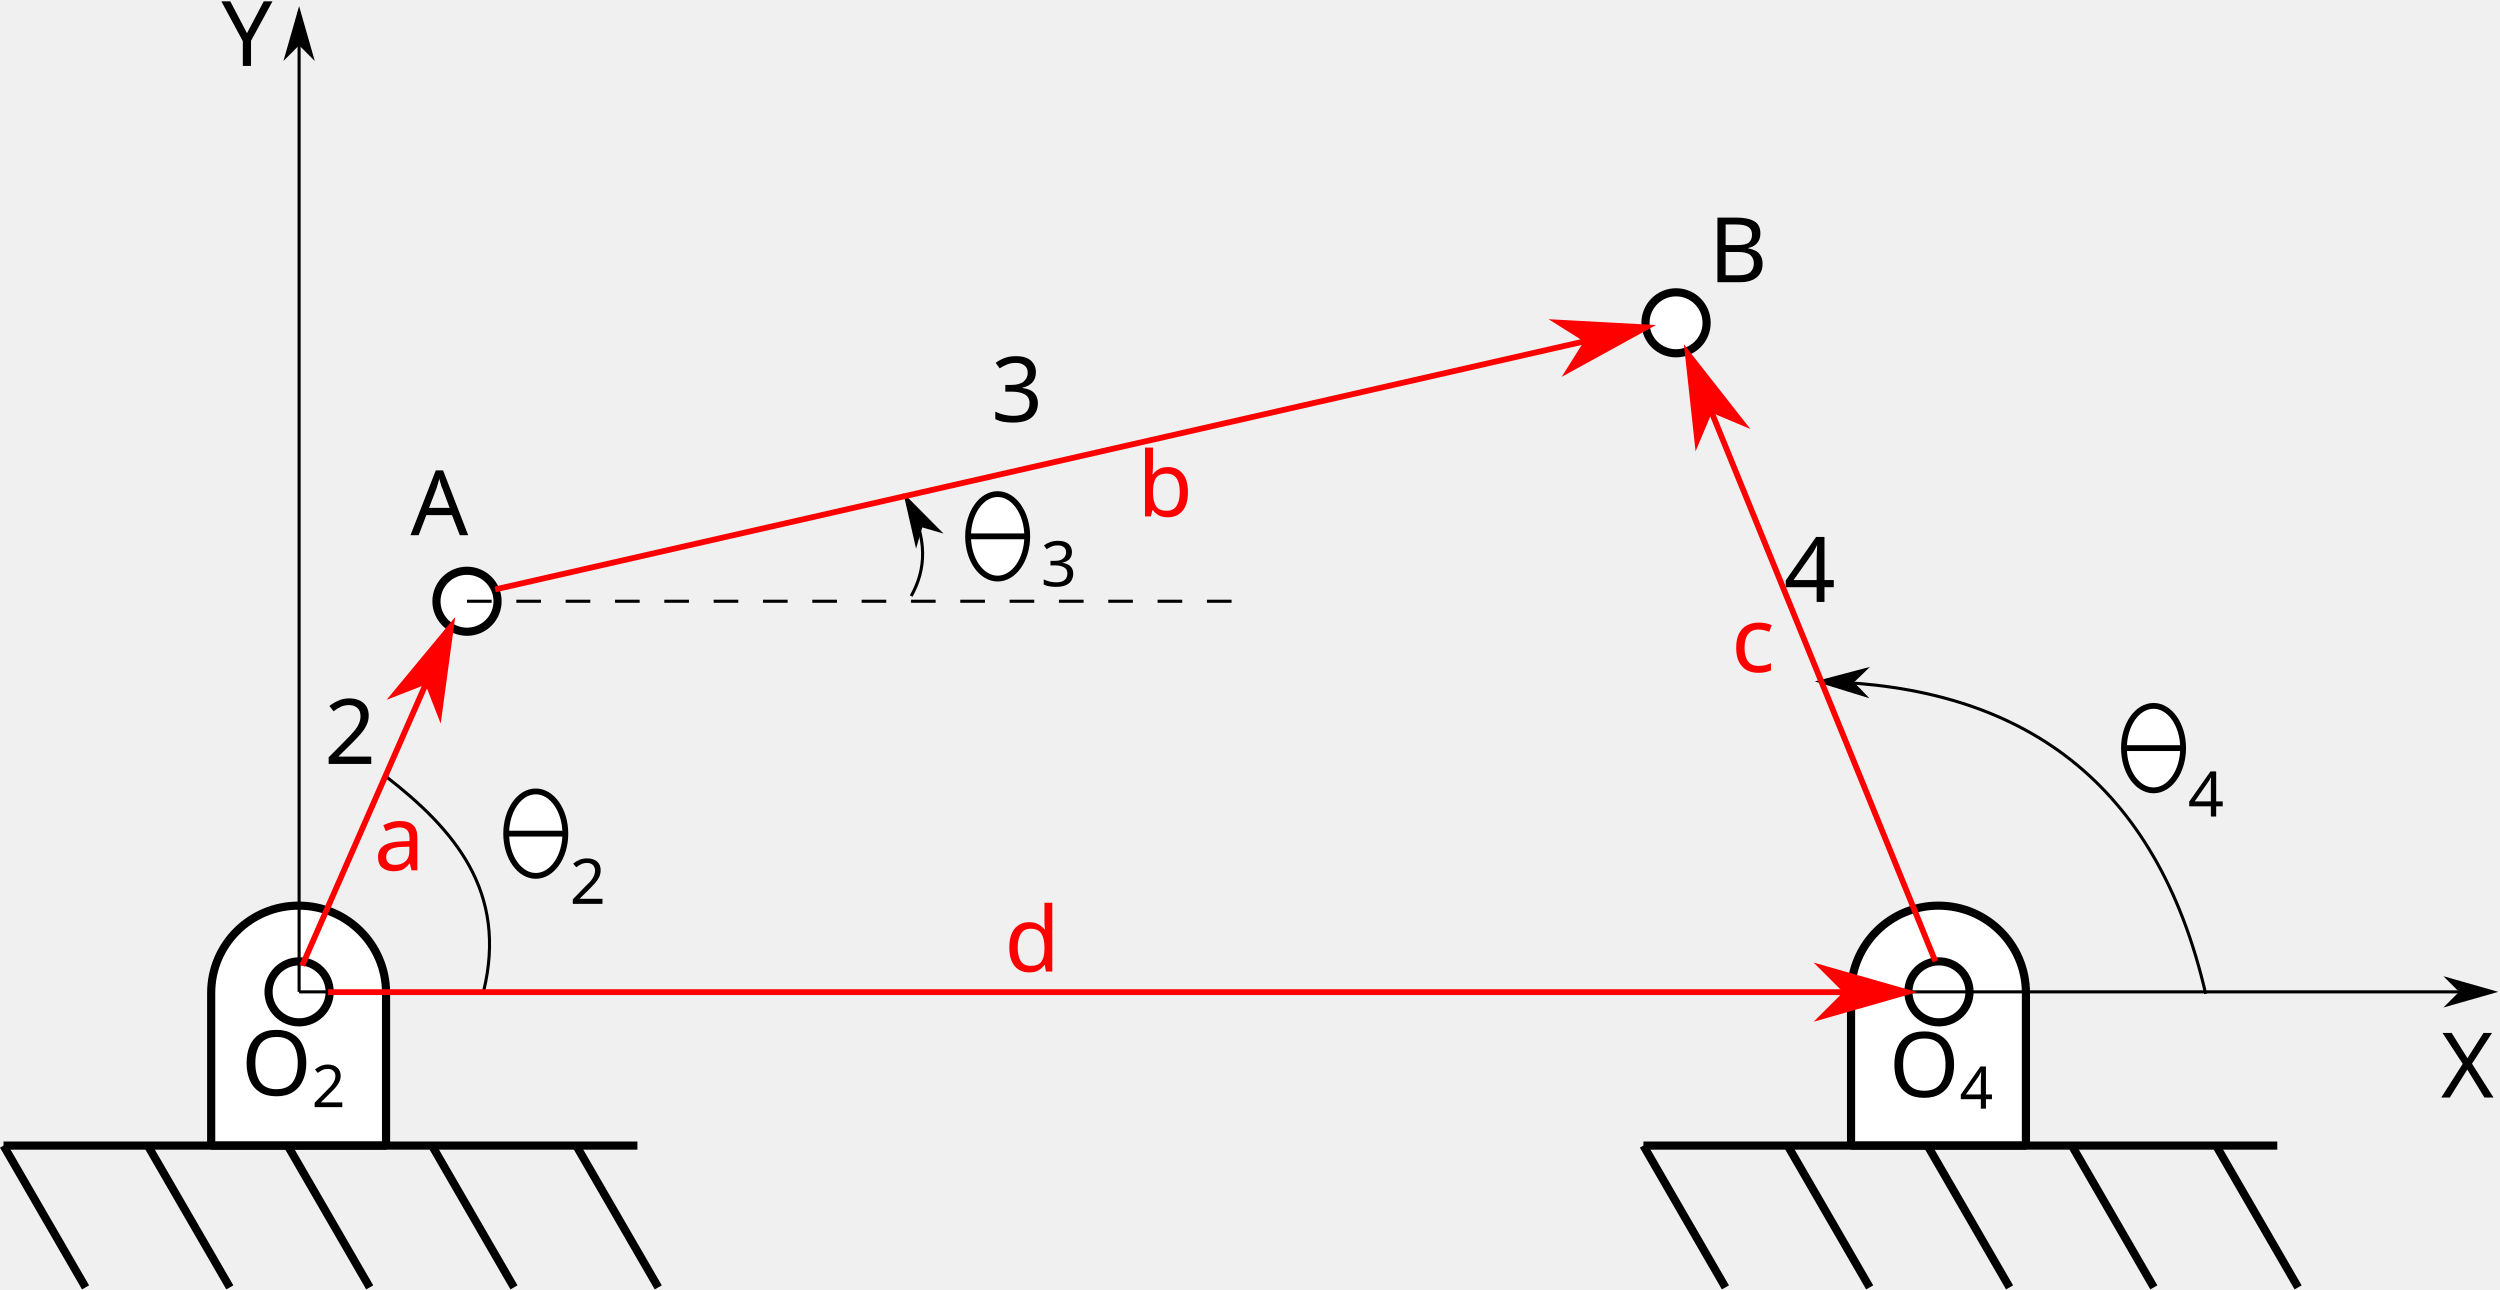
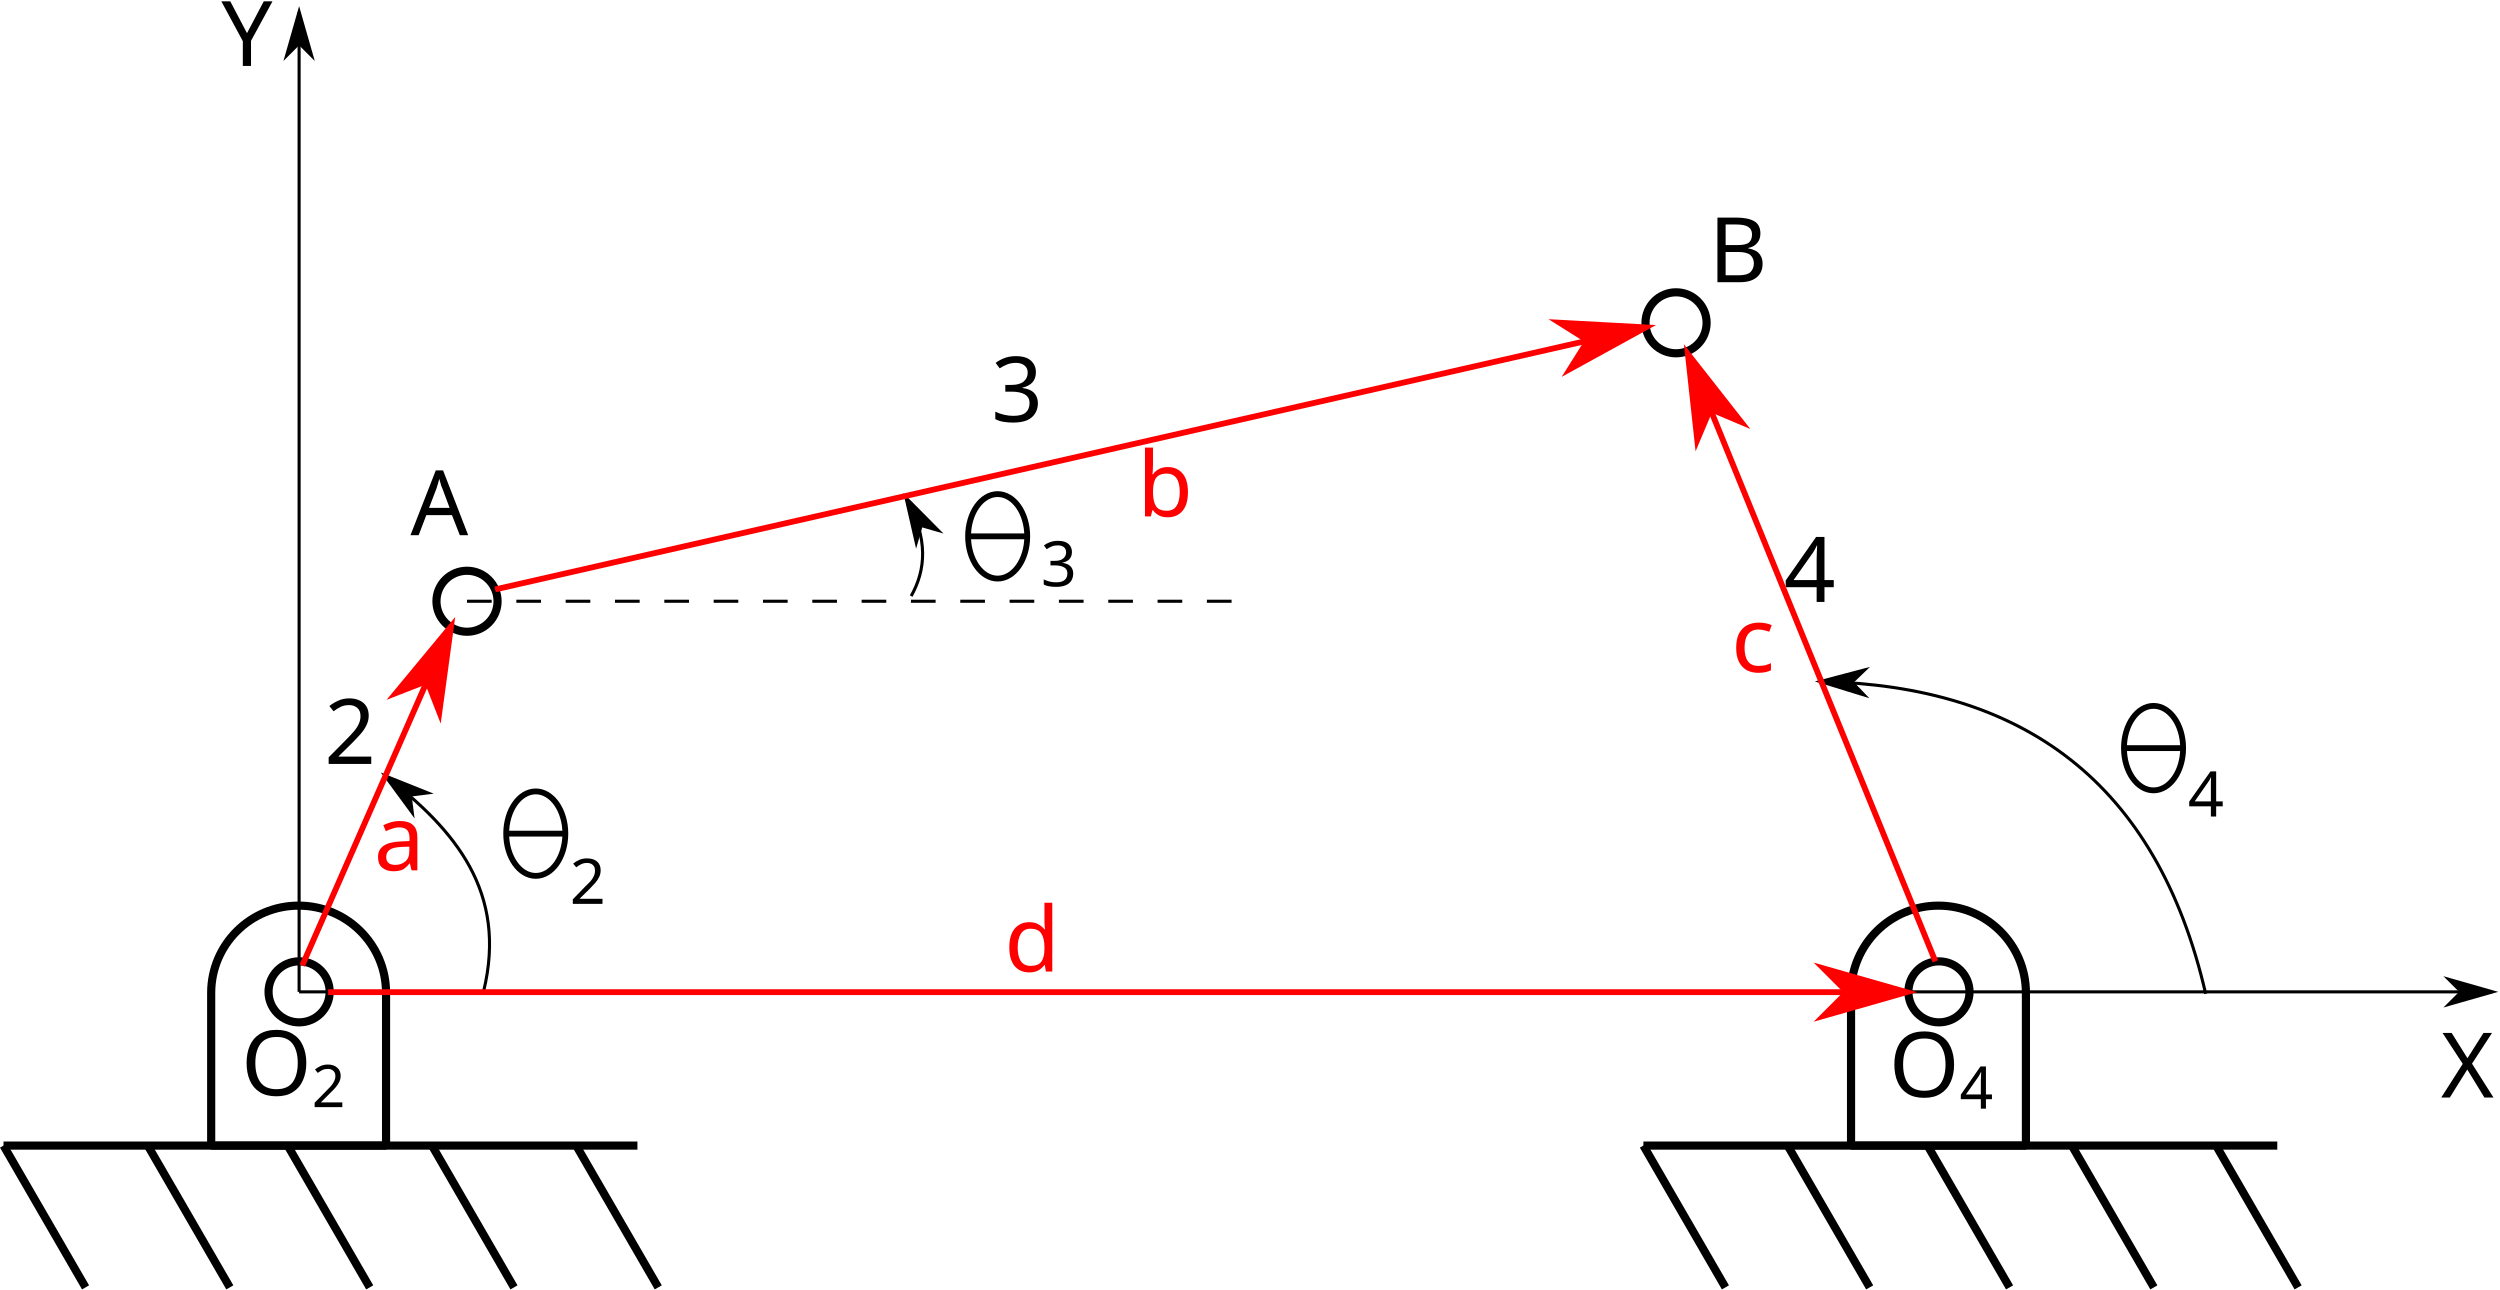
<svg xmlns="http://www.w3.org/2000/svg" width="214.589mm" height="110.678mm" viewBox="0 0 214.589 110.678" version="1.1" id="svg8">
  <defs id="defs2">
+     <marker style="overflow:visible;" id="Arrow1Lend" refX="0.0" refY="0.0" orient="auto">
+       <path transform="scale(0.8) rotate(180) translate(12.5,0)" style="fill-rule:evenodd;stroke:#000000;stroke-width:1pt;stroke-opacity:1;fill:#000000;fill-opacity:1" d="M 0.0,0.0 L 5.0,-5.0 L -12.5,0.0 L 5.0,5.0 L 0.0,0.0 z " id="path1047" />
+     </marker>
    <marker style="overflow:visible;" id="marker6515" refX="0.0" refY="0.0" orient="auto">
      <path transform="scale(0.8) rotate(180) translate(12.5,0)" style="fill-rule:evenodd;stroke:#000000;stroke-width:1pt;stroke-opacity:1;fill:#000000;fill-opacity:1" d="M 0.0,0.0 L 5.0,-5.0 L -12.5,0.0 L 5.0,5.0 L 0.0,0.0 z " id="path939" />
    </marker>
    <marker style="overflow:visible" id="marker5158" refX="0" refY="0" orient="auto">
      <path transform="matrix(-0.8,0,0,-0.8,-10,0)" style="fill:#ff0000;fill-opacity:1;fill-rule:evenodd;stroke:#ff0000;stroke-width:1pt;stroke-opacity:1" d="M 0,0 5,-5 -12.5,0 5,5 Z" id="path5156" />
    </marker>
    <marker style="overflow:visible" id="marker1962" refX="0" refY="0" orient="auto">
      <path transform="matrix(-0.8,0,0,-0.8,-10,0)" style="fill:#ff0000;fill-opacity:1;fill-rule:evenodd;stroke:#ff0000;stroke-width:1pt;stroke-opacity:1" d="M 0,0 5,-5 -12.5,0 5,5 Z" id="path1960" />
    </marker>
    <marker style="overflow:visible" id="marker1824" refX="0" refY="0" orient="auto">
      <path transform="matrix(-0.8,0,0,-0.8,-10,0)" style="fill:#ff0000;fill-opacity:1;fill-rule:evenodd;stroke:#ff0000;stroke-width:1pt;stroke-opacity:1" d="M 0,0 5,-5 -12.5,0 5,5 Z" id="path1822" />
    </marker>
    <marker style="overflow:visible" id="marker1764" refX="0" refY="0" orient="auto">
      <path transform="matrix(-0.8,0,0,-0.8,-10,0)" style="fill:#ff0000;fill-opacity:1;fill-rule:evenodd;stroke:#ff0000;stroke-width:1pt;stroke-opacity:1" d="M 0,0 5,-5 -12.5,0 5,5 Z" id="path1762" />
    </marker>
    <marker style="overflow:visible" id="marker1421" refX="0" refY="0" orient="auto">
      <path transform="matrix(-0.8,0,0,-0.8,-10,0)" style="fill:#000000;fill-opacity:1;fill-rule:evenodd;stroke:#000000;stroke-width:1pt;stroke-opacity:1" d="M 0,0 5,-5 -12.5,0 5,5 Z" id="path1419" />
    </marker>
    <marker style="overflow:visible" id="marker1375" refX="0" refY="0" orient="auto">
      <path transform="matrix(-0.8,0,0,-0.8,-10,0)" style="fill:#000000;fill-opacity:1;fill-rule:evenodd;stroke:#000000;stroke-width:1pt;stroke-opacity:1" d="M 0,0 5,-5 -12.5,0 5,5 Z" id="path1373" />
    </marker>
    <marker style="overflow:visible" id="marker1315" refX="0" refY="0" orient="auto">
      <path transform="matrix(-0.8,0,0,-0.8,-10,0)" style="fill:#000000;fill-opacity:1;fill-rule:evenodd;stroke:#000000;stroke-width:1pt;stroke-opacity:1" d="M 0,0 5,-5 -12.5,0 5,5 Z" id="path1313" />
    </marker>
    <marker style="overflow:visible" id="Arrow1Lstart" refX="0" refY="0" orient="auto">
      <path transform="matrix(0.8,0,0,0.8,10,0)" style="fill:#ff0000;fill-opacity:1;fill-rule:evenodd;stroke:#ff0000;stroke-width:1pt;stroke-opacity:1" d="M 0,0 5,-5 -12.5,0 5,5 Z" id="path987" />
    </marker>
-     <marker style="overflow:visible" id="Arrow1Lend" refX="0" refY="0" orient="auto">
-       <path transform="matrix(-0.8,0,0,-0.8,-10,0)" style="fill:#000000;fill-opacity:1;fill-rule:evenodd;stroke:#000000;stroke-width:1pt;stroke-opacity:1" d="M 0,0 5,-5 -12.5,0 5,5 Z" id="path990" />
-     </marker>
  </defs>
+   <g id="layer7">
+     <rect style="fill:#ffffff;stroke:#ffffff;stroke-width:0.865" id="rect5268" width="215.446" height="110.936" x="-0.189" y="0.189" />
+   </g>
  <g id="layer1" transform="translate(-14.69606,-50.03933)">
    <path id="path839" style="fill:#ffffff;stroke:#000000;stroke-width:0.7;stroke-linejoin:bevel;stroke-miterlimit:4;stroke-dasharray:none" d="m 40.314,127.776 a 7.505,7.489 0 0 0 -7.491,7.489 7.505,7.489 0 0 0 0,0.014 v 13.092 h 15.01 v -13.107 a 7.505,7.489 0 0 0 -7.505,-7.489 7.505,7.489 0 0 0 -0.014,0 z" />
    <path style="fill:none;stroke:#000000;stroke-width:0.7;stroke-linecap:butt;stroke-linejoin:miter;stroke-miterlimit:4;stroke-dasharray:none;stroke-opacity:1" d="M 14.999,148.372 H 69.41" id="path850" />
    <path style="fill:none;stroke:#000000;stroke-width:0.7;stroke-linecap:butt;stroke-linejoin:miter;stroke-miterlimit:4;stroke-dasharray:none;stroke-opacity:1" d="m 14.999,148.372 7.041,12.17" id="path852" />
    <path style="fill:none;stroke:#000000;stroke-width:0.7;stroke-linecap:butt;stroke-linejoin:miter;stroke-miterlimit:4;stroke-dasharray:none;stroke-opacity:1" d="m 27.382,148.372 7.041,12.17" id="path854" />
    <path style="fill:none;stroke:#000000;stroke-width:0.7;stroke-linecap:butt;stroke-linejoin:miter;stroke-miterlimit:4;stroke-dasharray:none;stroke-opacity:1" d="m 39.39,148.372 7.041,12.17" id="path856" />
    <path style="fill:none;stroke:#000000;stroke-width:0.7;stroke-linecap:butt;stroke-linejoin:miter;stroke-miterlimit:4;stroke-dasharray:none;stroke-opacity:1" d="m 51.774,148.372 7.041,12.17" id="path858" />
    <path style="fill:none;stroke:#000000;stroke-width:0.7;stroke-linecap:butt;stroke-linejoin:miter;stroke-miterlimit:4;stroke-dasharray:none;stroke-opacity:1" d="m 64.157,148.372 7.041,12.17" id="path860" />
    <ellipse style="fill:#ffffff;stroke:#000000;stroke-width:0.7;stroke-linejoin:bevel" id="path1592" cx="40.37" cy="135.176" rx="2.623" ry="2.618" />
    <g id="g967" transform="matrix(0.7091335,0,0,0.7076665,139.8094,37.90223)" style="stroke-width:1.412">
      <path id="path951" style="fill:#ffffff;stroke:#000000;stroke-width:3.735;stroke-linejoin:bevel;stroke-miterlimit:4;stroke-dasharray:none" d="M 219.924,480 A 40,40 0 0 0 180,520 a 40,40 0 0 0 0,0.076 V 590 h 80 v -70 a 40,40 0 0 0 -40,-40 40,40 0 0 0 -0.076,0 z" transform="scale(0.2645833)" />
      <path style="fill:none;stroke:#000000;stroke-width:0.988;stroke-linecap:butt;stroke-linejoin:miter;stroke-miterlimit:4;stroke-dasharray:none;stroke-opacity:1" d="M 22.49,156.104 H 99.219" id="path953" />
      <path style="fill:none;stroke:#000000;stroke-width:0.988;stroke-linecap:butt;stroke-linejoin:miter;stroke-miterlimit:4;stroke-dasharray:none;stroke-opacity:1" d="m 22.49,156.104 9.929,17.198" id="path955" />
      <path style="fill:none;stroke:#000000;stroke-width:0.988;stroke-linecap:butt;stroke-linejoin:miter;stroke-miterlimit:4;stroke-dasharray:none;stroke-opacity:1" d="m 39.952,156.104 9.929,17.198" id="path957" />
      <path style="fill:none;stroke:#000000;stroke-width:0.988;stroke-linecap:butt;stroke-linejoin:miter;stroke-miterlimit:4;stroke-dasharray:none;stroke-opacity:1" d="m 56.885,156.104 9.929,17.198" id="path959" />
      <path style="fill:none;stroke:#000000;stroke-width:0.988;stroke-linecap:butt;stroke-linejoin:miter;stroke-miterlimit:4;stroke-dasharray:none;stroke-opacity:1" d="m 74.348,156.104 9.929,17.198" id="path961" />
      <path style="fill:none;stroke:#000000;stroke-width:0.988;stroke-linecap:butt;stroke-linejoin:miter;stroke-miterlimit:4;stroke-dasharray:none;stroke-opacity:1" d="m 91.81,156.104 9.929,17.198" id="path963" />
      <circle style="fill:#ffffff;stroke:#000000;stroke-width:0.988;stroke-linejoin:bevel" id="circle965" cx="58.266" cy="137.457" r="3.699" />
    </g>
    <ellipse style="fill:#ffffff;stroke:#000000;stroke-width:0.7;stroke-linejoin:bevel" id="ellipse979" cx="54.782" cy="101.648" rx="2.623" ry="2.618" />
    <ellipse style="fill:#ffffff;stroke:#000000;stroke-width:0.7;stroke-linejoin:bevel" id="ellipse981" cx="158.561" cy="77.747" rx="2.623" ry="2.618" />
    <path style="fill:none;stroke:#000000;stroke-width:0.265px;stroke-linecap:butt;stroke-linejoin:miter;stroke-opacity:1;marker-end:url(#marker1315)" d="M 40.37,135.176 V 51.079" id="path983" />
    <path style="fill:none;stroke:#000000;stroke-width:0.265;stroke-linecap:butt;stroke-linejoin:miter;stroke-opacity:1;marker-end:url(#marker6515);stroke-miterlimit:4;stroke-dasharray:none" d="M 40.37,135.176 H 228.621" id="path985" />
    <text xml:space="preserve" style="font-size:7.761px;line-height:1.25;font-family:sans-serif;-inkscape-font-specification:sans-serif;stroke-width:0.265" x="35.393" y="144.06" id="text1349">
      <tspan id="tspan1347" x="35.393" y="144.06" style="stroke-width:0.265">O<tspan style="font-size:65%;baseline-shift:sub" id="tspan1357">2</tspan>
      </tspan>
    </text>
    <text xml:space="preserve" style="font-size:7.761px;line-height:1.25;font-family:sans-serif;-inkscape-font-specification:sans-serif;stroke-width:0.265" x="176.833" y="144.196" id="text1353">
      <tspan id="tspan1351" x="176.833" y="144.196" style="stroke-width:0.265">O<tspan style="font-size:65%;baseline-shift:sub" id="tspan1355">4</tspan>
      </tspan>
    </text>
    <path style="fill:none;stroke:#000000;stroke-width:0.265;stroke-linecap:butt;stroke-linejoin:miter;stroke-miterlimit:4;stroke-dasharray:2.117, 2.117;stroke-dashoffset:0;stroke-opacity:1" d="M 54.782,101.648 H 122.306" id="path1361" />
    <path style="fill:none;stroke:#000000;stroke-width:0.265px;stroke-linecap:butt;stroke-linejoin:miter;stroke-opacity:1;marker-end:url(#marker1375)" d="m 92.907,101.203 c 1.255,-2.245 1.505,-4.887 -0.423,-8.391" id="path1363" />
    <path style="fill:none;stroke:#000000;stroke-width:0.265px;stroke-linecap:butt;stroke-linejoin:miter;stroke-opacity:1;marker-end:url(#marker1421)" d="m 204.023,135.343 c -4.192,-18.17 -15.689,-26.447 -33.035,-26.802" id="path1365" />
    <text xml:space="preserve" style="font-size:7.761px;line-height:1.25;font-family:sans-serif;-inkscape-font-specification:sans-serif;stroke-width:0.265" x="49.928" y="95.976" id="text1491">
      <tspan id="tspan1489" x="49.928" y="95.976" style="stroke-width:0.265">A</tspan>
    </text>
    <text xml:space="preserve" style="font-size:7.761px;line-height:1.25;font-family:sans-serif;-inkscape-font-specification:sans-serif;stroke-width:0.265" x="161.362" y="74.261" id="text1495">
      <tspan id="tspan1493" x="161.362" y="74.261" style="stroke-width:0.265">B</tspan>
    </text>
-     <path style="fill:none;stroke:#000000;stroke-width:0.265px;stroke-linecap:butt;stroke-linejoin:miter;stroke-opacity:1" d="m 56.204,135.141 c 2.077,-8.539 -2.448,-13.861 -8.415,-18.481" id="path1497" />
+     <path style="fill:none;stroke:#000000;stroke-width:0.265;stroke-linecap:butt;stroke-linejoin:miter;stroke-opacity:1;stroke-miterlimit:4;stroke-dasharray:none;marker-end:url(#Arrow1Lend)" d="m 56.204,135.141 c 2.077,-8.539 -2.448,-13.861 -8.415,-18.481" id="path1497" />
    <g id="g1505" style="stroke-width:0.5;stroke-miterlimit:4;stroke-dasharray:none" transform="translate(-8.206898,52.36435)">
      <ellipse style="fill:#ffffff;stroke:#000000;stroke-width:0.5;stroke-linejoin:bevel;stroke-miterlimit:4;stroke-dasharray:none;stroke-dashoffset:0" id="path1499" cx="68.891" cy="69.231" rx="2.538" ry="3.626" />
      <path style="fill:none;stroke:#000000;stroke-width:0.5;stroke-linecap:butt;stroke-linejoin:miter;stroke-miterlimit:4;stroke-dasharray:none;stroke-opacity:1" d="m 66.354,69.231 h 5.075" id="path1501" />
    </g>
    <g id="g1511" style="stroke-width:0.5;stroke-miterlimit:4;stroke-dasharray:none" transform="translate(130.6556,45.02354)">
      <ellipse style="fill:#ffffff;stroke:#000000;stroke-width:0.5;stroke-linejoin:bevel;stroke-miterlimit:4;stroke-dasharray:none;stroke-dashoffset:0" id="ellipse1507" cx="68.891" cy="69.231" rx="2.538" ry="3.626" />
      <path style="fill:none;stroke:#000000;stroke-width:0.5;stroke-linecap:butt;stroke-linejoin:miter;stroke-miterlimit:4;stroke-dasharray:none;stroke-opacity:1" d="m 66.354,69.231 h 5.075" id="path1509" />
    </g>
    <g id="g1517" style="stroke-width:0.5;stroke-miterlimit:4;stroke-dasharray:none" transform="translate(31.43961,26.84558)">
      <ellipse style="fill:#ffffff;stroke:#000000;stroke-width:0.5;stroke-linejoin:bevel;stroke-miterlimit:4;stroke-dasharray:none;stroke-dashoffset:0" id="ellipse1513" cx="68.891" cy="69.231" rx="2.538" ry="3.626" />
      <path style="fill:none;stroke:#000000;stroke-width:0.5;stroke-linecap:butt;stroke-linejoin:miter;stroke-miterlimit:4;stroke-dasharray:none;stroke-opacity:1" d="m 66.354,69.231 h 5.075" id="path1515" />
    </g>
    <text xml:space="preserve" style="font-size:5.401px;line-height:1.25;font-family:sans-serif;-inkscape-font-specification:sans-serif;stroke-width:0.265" x="63.598" y="127.626" id="text1521">
      <tspan id="tspan1519" x="63.598" y="127.626" style="stroke-width:0.265">2</tspan>
    </text>
    <text xml:space="preserve" style="font-size:5.401px;line-height:1.25;font-family:sans-serif;-inkscape-font-specification:sans-serif;stroke-width:0.265" x="104.036" y="100.367" id="text1525">
      <tspan id="tspan1523" x="104.036" y="100.367" style="stroke-width:0.265">3</tspan>
    </text>
    <text xml:space="preserve" style="font-size:5.401px;line-height:1.25;font-family:sans-serif;-inkscape-font-specification:sans-serif;stroke-width:0.265" x="202.5" y="120.127" id="text1529">
      <tspan id="tspan1527" x="202.5" y="120.127" style="stroke-width:0.265">4</tspan>
    </text>
    <text xml:space="preserve" style="font-size:7.761px;line-height:1.25;font-family:sans-serif;-inkscape-font-specification:sans-serif;stroke-width:0.265" x="42.531" y="115.608" id="text1533">
      <tspan id="tspan1531" x="42.531" y="115.608" style="stroke-width:0.265">2</tspan>
    </text>
    <text xml:space="preserve" style="font-size:7.761px;line-height:1.25;font-family:sans-serif;-inkscape-font-specification:sans-serif;stroke-width:0.265" x="99.787" y="86.235" id="text1537">
      <tspan id="tspan1535" x="99.787" y="86.235" style="stroke-width:0.265">3</tspan>
    </text>
    <text xml:space="preserve" style="font-size:7.761px;line-height:1.25;font-family:sans-serif;-inkscape-font-specification:sans-serif;stroke-width:0.265" x="167.815" y="101.708" id="text1541">
      <tspan id="tspan1539" x="167.815" y="101.708" style="stroke-width:0.265">4</tspan>
    </text>
    <text xml:space="preserve" style="font-size:7.761px;line-height:1.25;font-family:sans-serif;-inkscape-font-specification:sans-serif;stroke-width:0.265" x="224.211" y="144.245" id="text1545">
      <tspan id="tspan1543" x="224.211" y="144.245" style="stroke-width:0.265">X</tspan>
    </text>
    <text xml:space="preserve" style="font-size:7.761px;line-height:1.25;font-family:sans-serif;-inkscape-font-specification:sans-serif;stroke-width:0.265" x="33.694" y="55.697" id="text1549">
      <tspan id="tspan1547" x="33.694" y="55.697" style="stroke-width:0.265">Y</tspan>
    </text>
    <path style="fill:#ff0000;stroke:#ff0000;stroke-width:0.5;stroke-linecap:butt;stroke-linejoin:miter;stroke-opacity:1;stroke-miterlimit:4;stroke-dasharray:none;marker-end:url(#marker1764)" d="M 40.637,132.919 53.38,103.883" id="path1754" />
    <path style="fill:#ff0000;stroke:#ff0000;stroke-width:0.5;stroke-linecap:butt;stroke-linejoin:miter;stroke-opacity:1;marker-end:url(#marker1824);stroke-miterlimit:4;stroke-dasharray:none" d="M 57.195,100.633 155.895,78.155" id="path1814" />
    <path style="fill:#ff0000;stroke:#ff0000;stroke-width:0.5;stroke-linecap:butt;stroke-linejoin:miter;stroke-opacity:1;stroke-miterlimit:4;stroke-dasharray:none;marker-end:url(#marker5158)" d="M 42.859,135.201 H 178.284" id="path1880" />
    <path style="fill:#ff0000;stroke:#ff0000;stroke-width:0.5;stroke-linecap:butt;stroke-linejoin:miter;stroke-opacity:1;marker-end:url(#marker1962);stroke-miterlimit:4;stroke-dasharray:none" d="M 180.818,132.556 159.601,80.491" id="path1952" />
    <text xml:space="preserve" style="font-size:7.761px;line-height:1.25;font-family:sans-serif;-inkscape-font-specification:sans-serif;stroke-width:0.265;fill:#ff0000;" x="46.784" y="124.747" id="text2566">
      <tspan id="tspan2564" x="46.784" y="124.747" style="stroke-width:0.265;fill:#ff0000;">a</tspan>
    </text>
    <text xml:space="preserve" style="font-size:7.761px;line-height:1.25;font-family:sans-serif;-inkscape-font-specification:sans-serif;stroke-width:0.265;fill:#ff0000;" x="112.32" y="94.361" id="text2570">
      <tspan id="tspan2568" x="112.32" y="94.361" style="stroke-width:0.265;fill:#ff0000;">b</tspan>
    </text>
    <text xml:space="preserve" style="font-size:7.761px;line-height:1.25;font-family:sans-serif;-inkscape-font-specification:sans-serif;fill:#ff0000;stroke-width:0.265" x="100.912" y="133.43" id="text2574">
      <tspan id="tspan2572" x="100.912" y="133.43" style="fill:#ff0000;stroke-width:0.265">d</tspan>
    </text>
    <text xml:space="preserve" style="font-size:7.761px;line-height:1.25;font-family:sans-serif;-inkscape-font-specification:sans-serif;fill:#ff0000;stroke-width:0.265" x="163.302" y="107.714" id="text2578">
      <tspan id="tspan2576" x="163.302" y="107.714" style="fill:#ff0000;stroke-width:0.265">c</tspan>
    </text>
  </g>
</svg>
